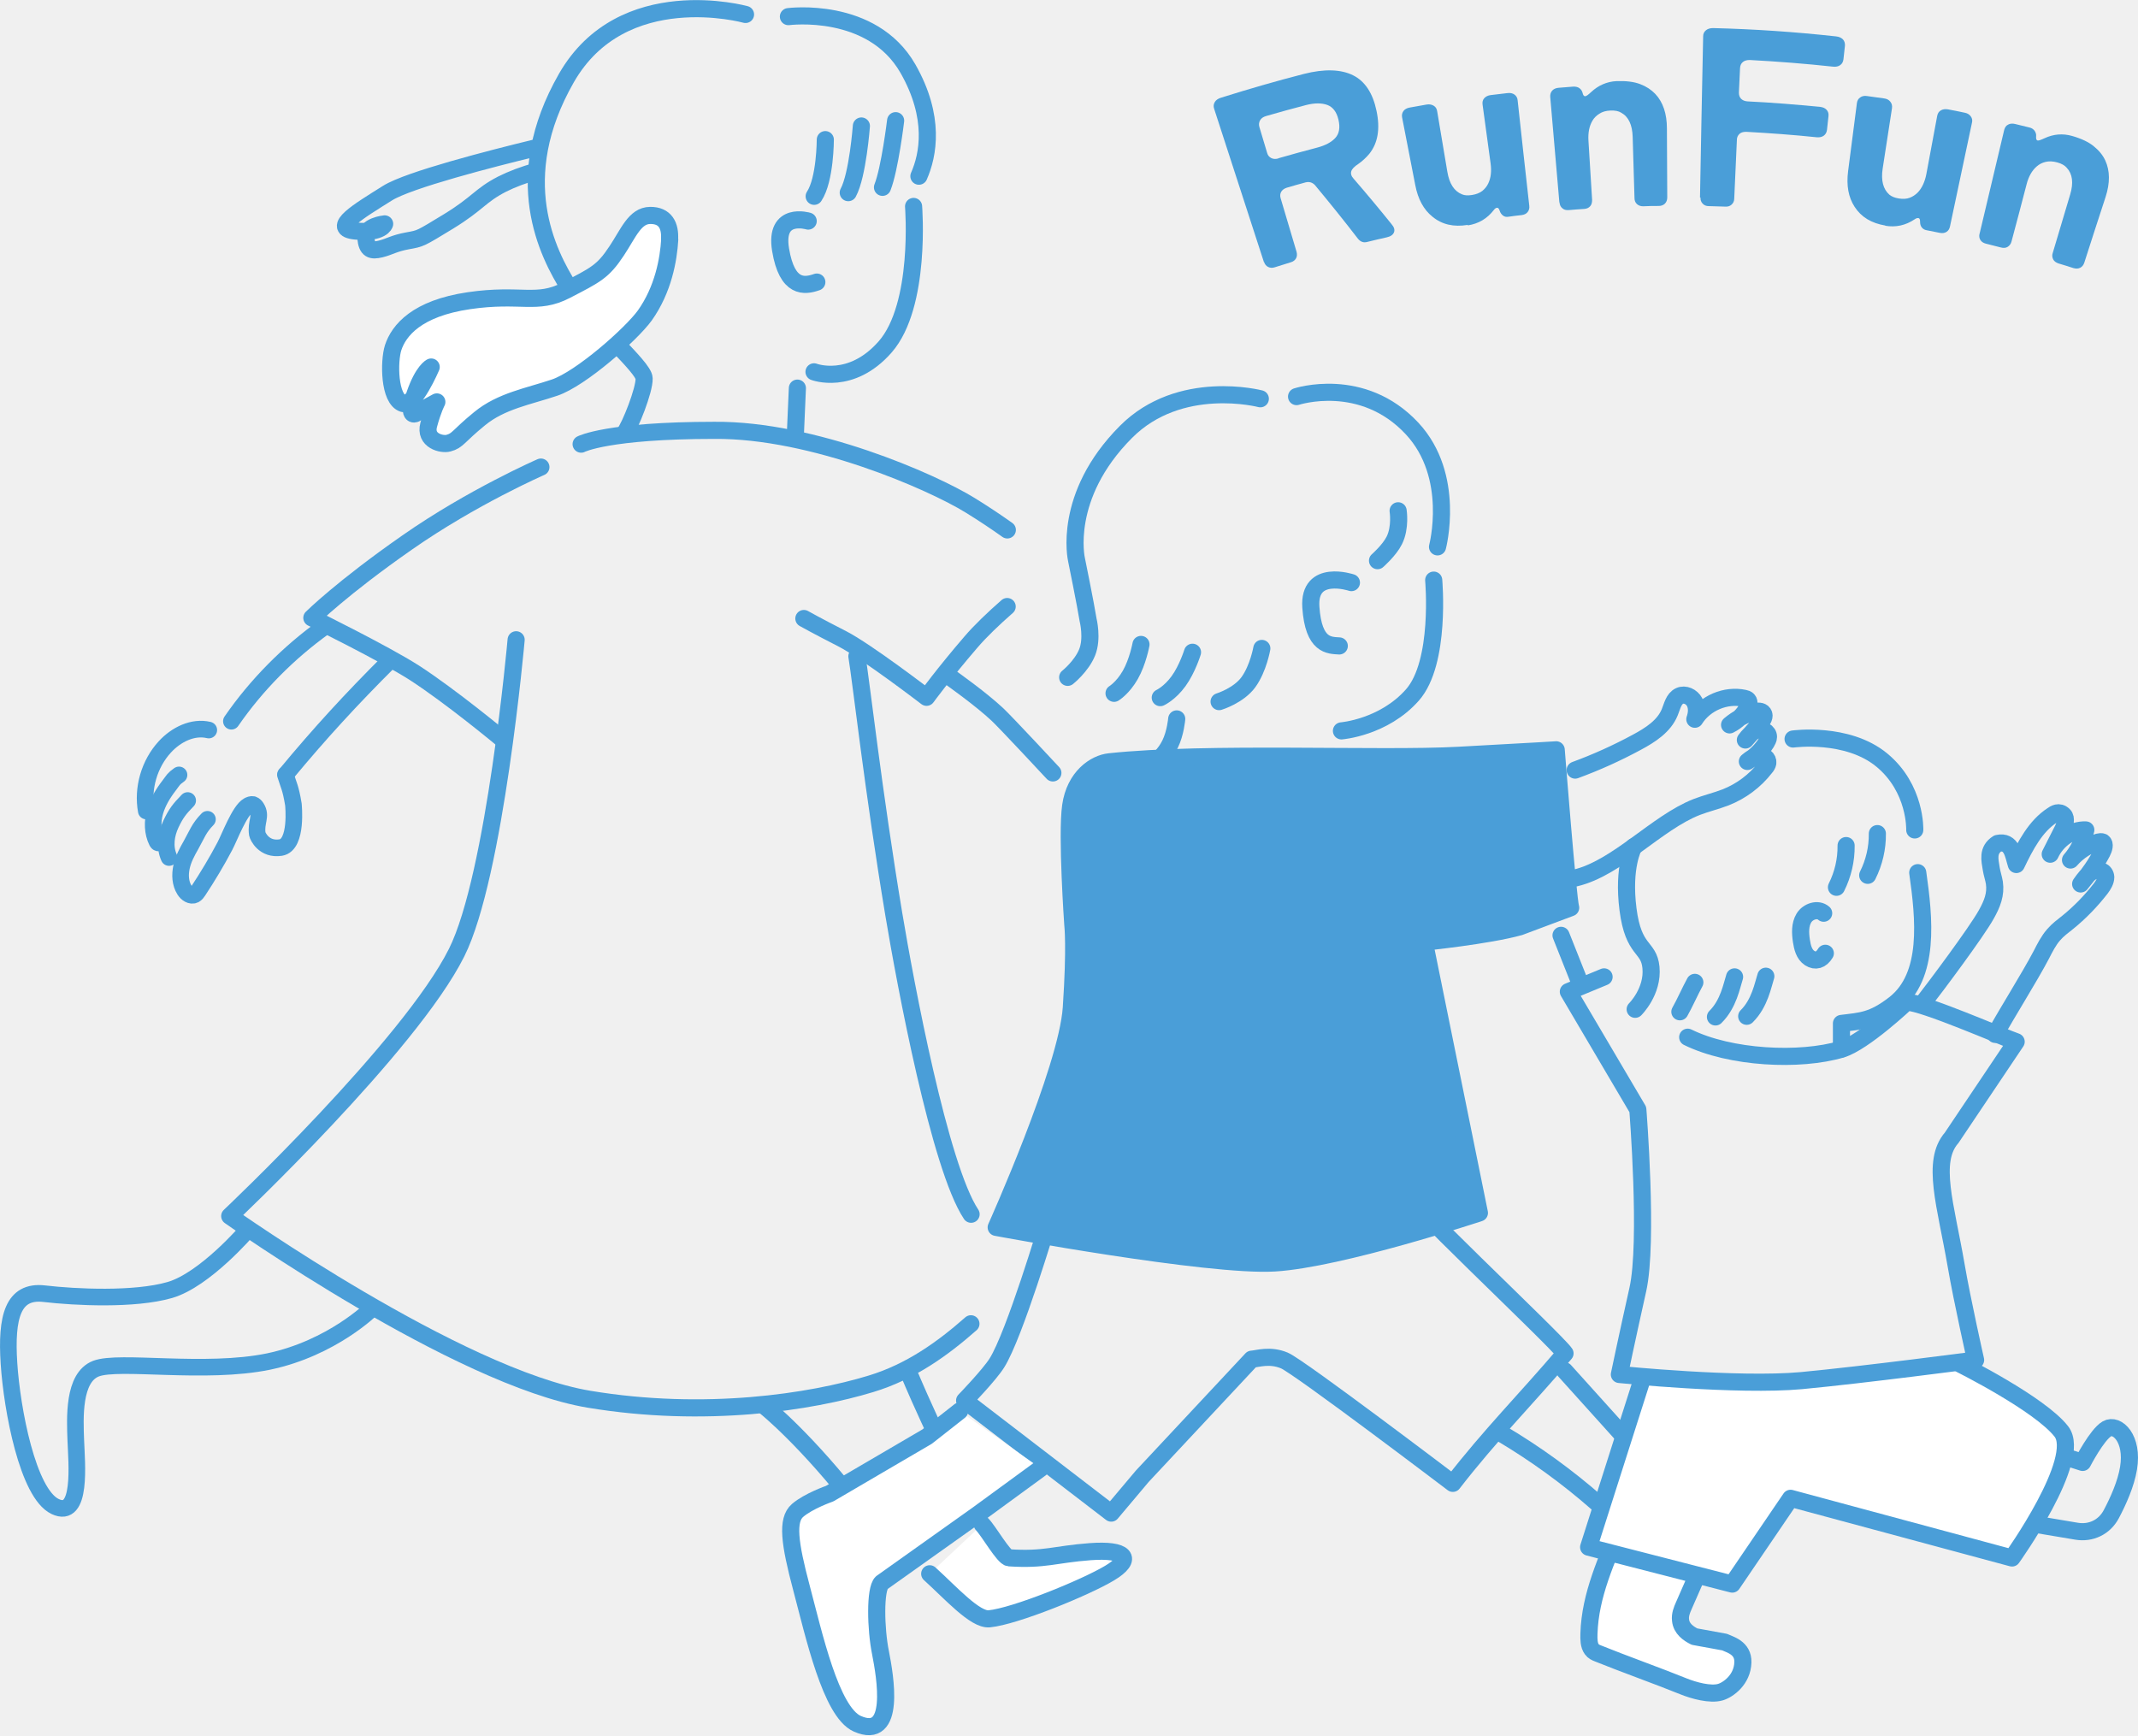
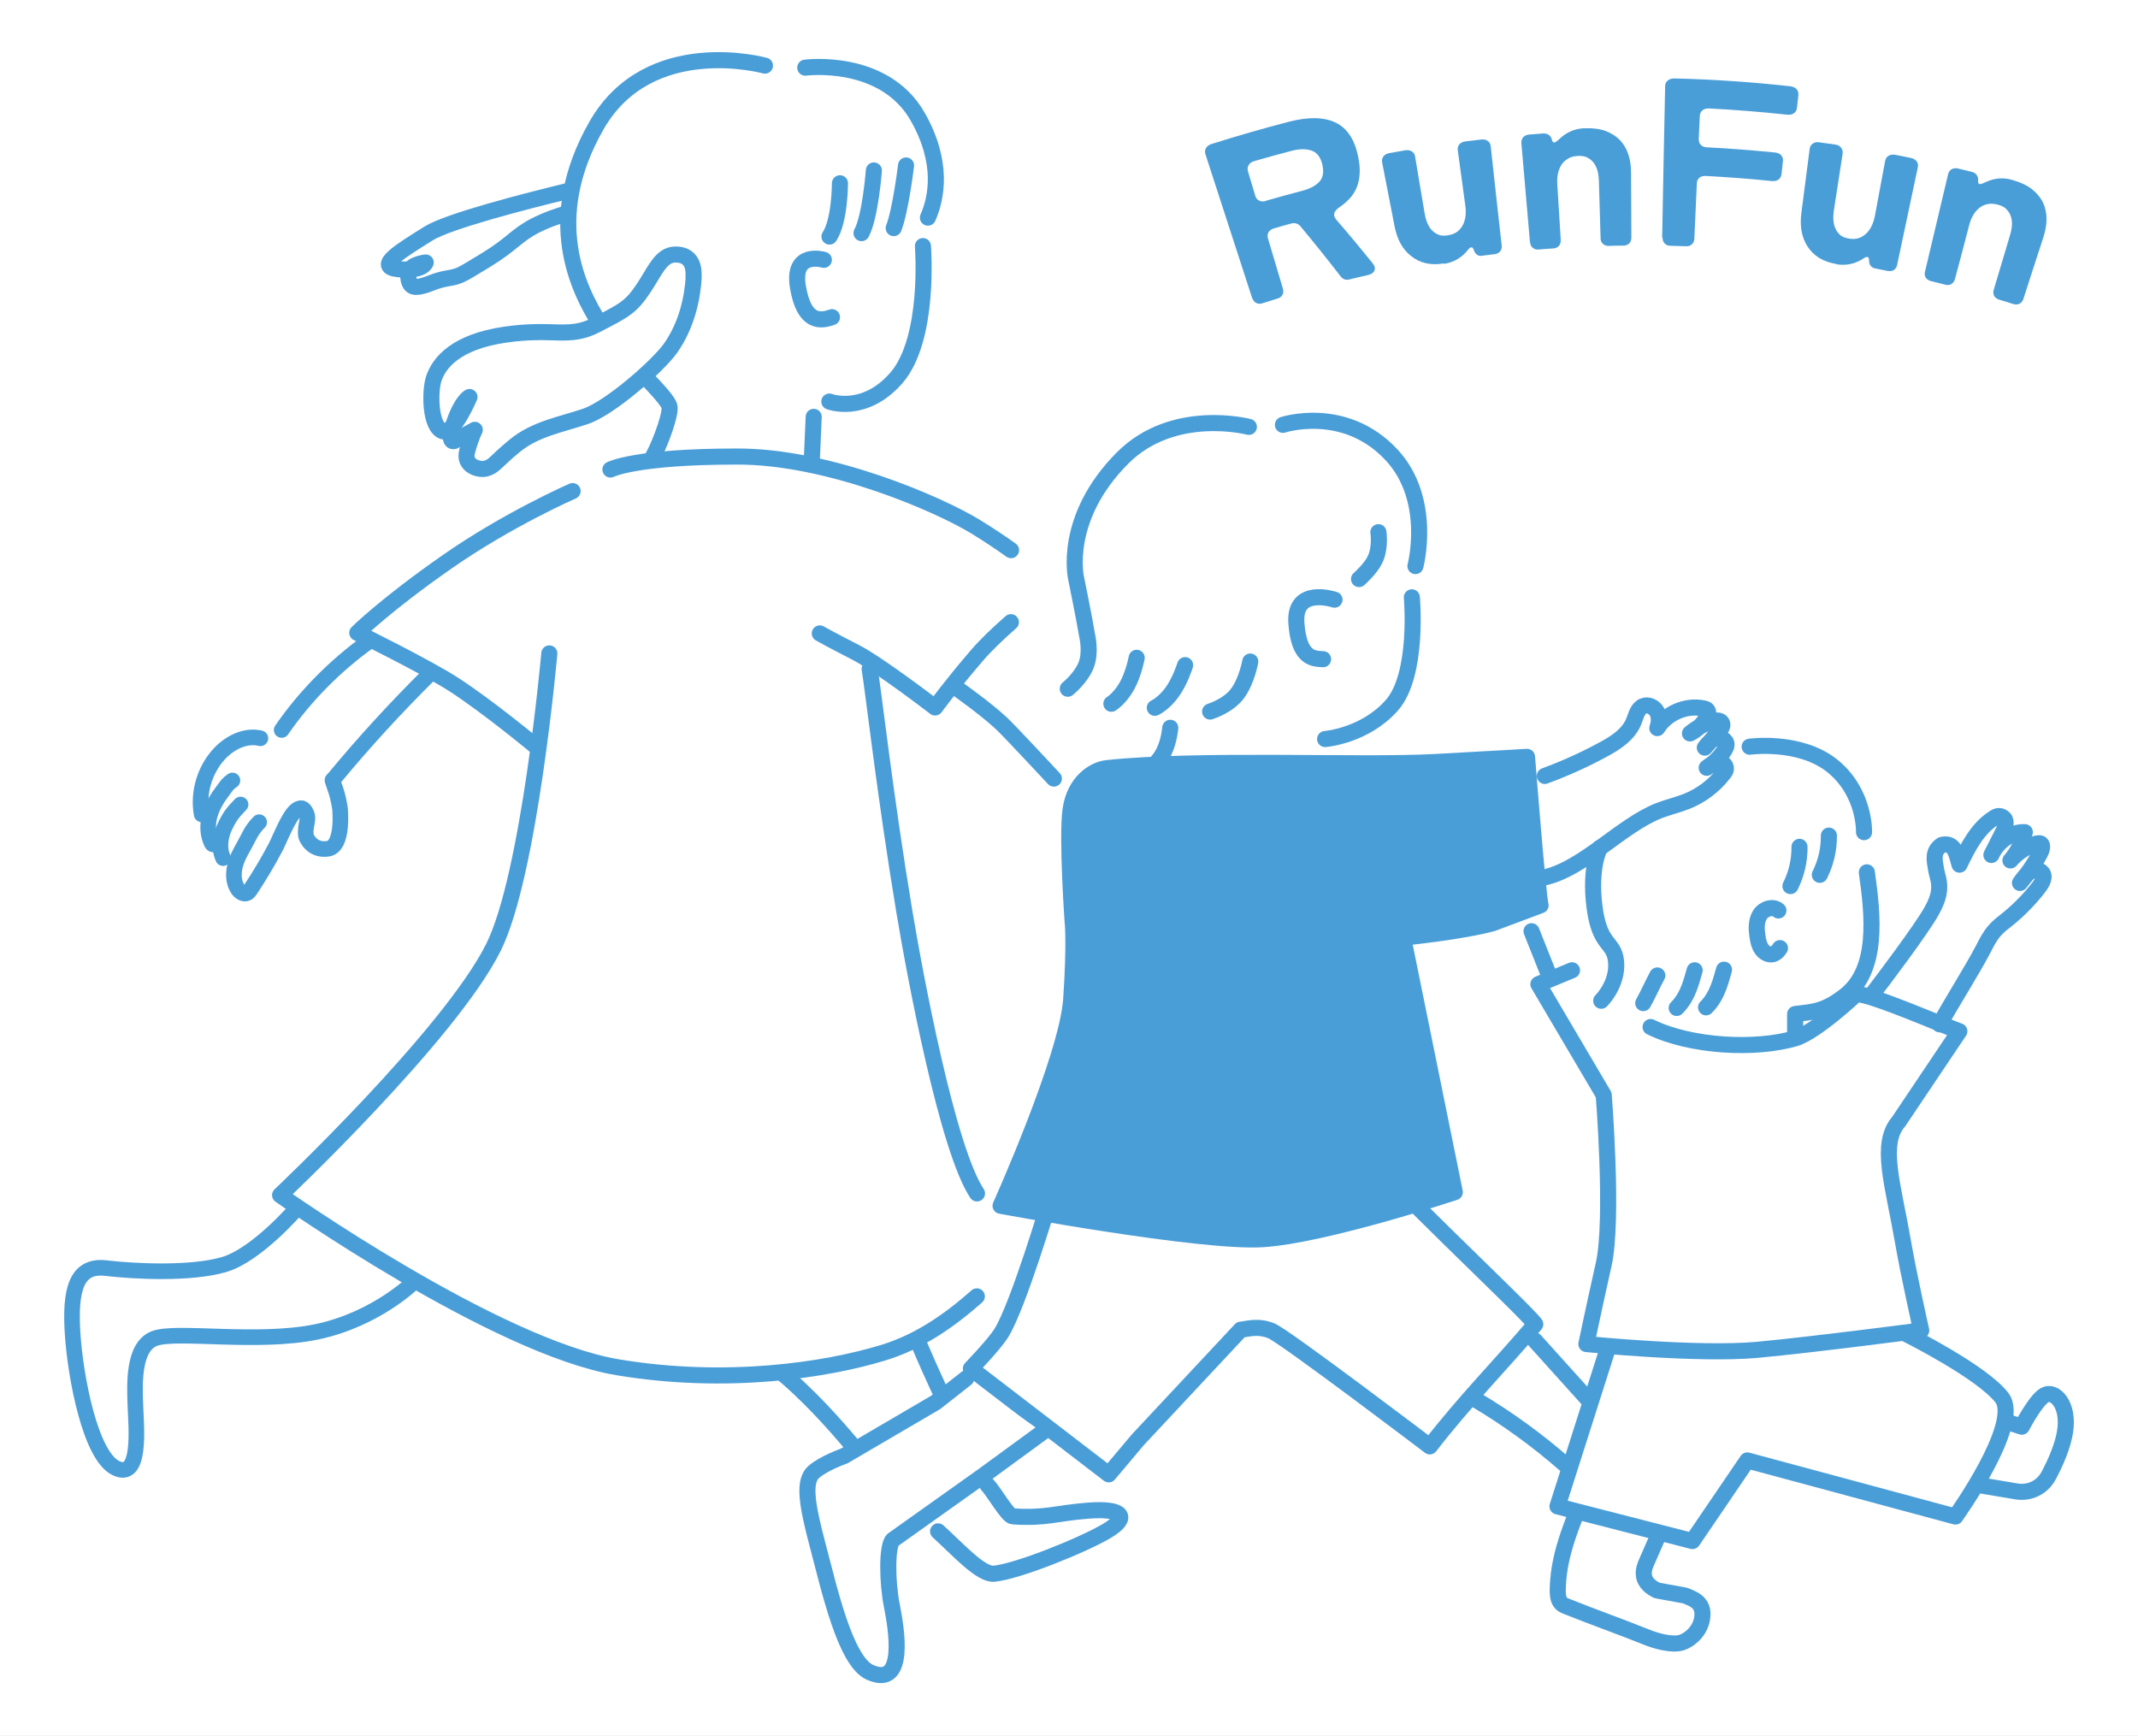
- <svg xmlns="http://www.w3.org/2000/svg" id="_イヤー_2" viewBox="0 0 128.62 104.4">
-   <defs>
-     <style>.cls-1,.cls-2,.cls-3,.cls-4{stroke:#4a9ed8;stroke-linecap:round;stroke-linejoin:round;}.cls-1,.cls-4{fill:none;}.cls-2,.cls-5{fill:#4a9ed8;}.cls-2,.cls-3,.cls-4{stroke-width:1.03px;}.cls-3{fill:#fff;}</style>
-   </defs>
-   <g id="_イヤー_2-2">
-     <g>
+ <svg xmlns="http://www.w3.org/2000/svg" viewBox="0 0 128.62 104.4">
+   <rect width="128.62" height="104.4" fill="#ffffff" />
+   <g transform="translate(3.86 3.13) scale(0.94)">
+     <defs>
+       <style>.cls-1,.cls-2,.cls-3,.cls-4{stroke:#4a9ed8;stroke-linecap:round;stroke-linejoin:round;}.cls-1,.cls-4{fill:none;}.cls-2,.cls-5{fill:#4a9ed8;}.cls-2,.cls-3,.cls-4{stroke-width:1.03px;}.cls-3{fill:#fff;}</style>
+     </defs>
+     <g id="_イヤー_2-2">
      <g>
-         <path class="cls-5" d="M76.04,15.78c-1-3.08-2-6.16-3-9.24-.05-.15-.03-.28,.04-.4,.07-.12,.2-.21,.37-.26,1.65-.52,3.31-1,4.98-1.43,1.25-.32,2.25-.28,2.97,.08,.72,.36,1.19,1.08,1.41,2.14,.23,1.08,.08,1.94-.43,2.58-.2,.24-.42,.44-.66,.61-.25,.16-.39,.31-.43,.45-.04,.14,0,.29,.15,.45,.78,.9,1.53,1.8,2.27,2.72,.16,.18,.21,.35,.15,.5-.06,.15-.21,.25-.44,.3-.4,.09-.79,.18-1.19,.28-.2,.05-.38-.01-.53-.19-.84-1.09-1.7-2.16-2.59-3.23-.16-.17-.35-.22-.56-.17-.38,.1-.75,.21-1.13,.32-.16,.05-.27,.13-.34,.24-.07,.12-.08,.25-.04,.39l.96,3.23c.04,.15,.03,.28-.03,.39-.06,.11-.17,.2-.32,.24-.32,.1-.64,.2-.96,.3-.15,.05-.28,.04-.4-.02-.12-.06-.2-.16-.25-.31Zm.87-6.26c.78-.22,1.55-.44,2.33-.64,.49-.13,.85-.32,1.09-.58,.24-.26,.3-.63,.19-1.1-.11-.47-.34-.77-.68-.89-.34-.12-.76-.12-1.27,.01-.8,.21-1.61,.43-2.4,.66-.17,.05-.29,.13-.36,.25-.07,.12-.09,.25-.05,.4l.47,1.57c.04,.15,.13,.25,.25,.31,.12,.06,.27,.07,.43,.02Z" />
-         <path class="cls-5" d="M88.3,13.53c-.85,.14-1.55-.02-2.12-.49-.53-.42-.88-1.06-1.04-1.91l-.79-4.06c-.03-.15,0-.28,.08-.39,.08-.11,.21-.18,.38-.21,.34-.06,.67-.12,1.01-.18,.17-.03,.31,0,.43,.07,.12,.07,.19,.19,.21,.34,.2,1.21,.41,2.42,.61,3.63,.12,.72,.41,1.17,.88,1.36,.16,.07,.36,.08,.61,.04,.25-.04,.45-.12,.61-.24,.16-.13,.28-.28,.36-.45,.16-.33,.21-.74,.14-1.23l-.48-3.52c-.02-.15,.01-.28,.1-.38,.09-.1,.22-.17,.39-.19,.34-.04,.68-.08,1.01-.12,.17-.02,.31,.01,.42,.09,.11,.08,.18,.2,.19,.35,.23,2.11,.46,4.22,.7,6.34,.02,.15-.02,.28-.1,.38-.08,.1-.2,.16-.36,.18-.27,.03-.54,.06-.8,.1-.12,.02-.23,0-.32-.07-.09-.07-.16-.16-.2-.29-.04-.13-.1-.19-.16-.18-.06,0-.13,.05-.19,.13-.4,.52-.92,.83-1.57,.93Z" />
-         <path class="cls-5" d="M93.81,12.18c-.18-2.12-.37-4.23-.55-6.35-.01-.15,.03-.28,.12-.38,.09-.1,.23-.16,.4-.17,.29-.02,.59-.05,.88-.07,.14,0,.25,.02,.35,.09,.1,.07,.17,.17,.2,.3,.03,.13,.08,.19,.15,.19,.07,0,.19-.09,.36-.25,.44-.41,.95-.63,1.53-.66,.58-.02,1.05,.04,1.42,.18,.37,.14,.67,.34,.91,.59,.47,.5,.7,1.2,.7,2.08l.02,4.15c0,.15-.05,.28-.14,.37-.09,.09-.22,.14-.37,.14-.31,0-.62,0-.93,.02-.16,0-.28-.04-.38-.13-.1-.09-.15-.21-.15-.36-.04-1.23-.07-2.45-.11-3.68-.02-.73-.25-1.22-.69-1.46-.16-.1-.37-.14-.64-.13-.27,.01-.49,.07-.67,.19-.18,.11-.32,.25-.42,.42-.19,.32-.27,.72-.24,1.21,.07,1.19,.15,2.38,.22,3.56,0,.15-.03,.28-.12,.38-.09,.1-.21,.15-.36,.16-.31,.02-.62,.04-.93,.07-.16,.01-.28-.02-.38-.11-.1-.08-.16-.2-.17-.35Z" />
-         <path class="cls-5" d="M102.27,11.89c.06-3.24,.12-6.47,.19-9.71,0-.15,.06-.27,.17-.36,.11-.09,.25-.13,.43-.13,2.47,.06,4.94,.23,7.4,.5,.18,.02,.31,.08,.41,.18,.09,.1,.13,.23,.12,.38l-.09,.82c-.02,.15-.08,.27-.2,.35-.11,.08-.26,.11-.43,.09-1.66-.18-3.33-.31-5-.4-.17,0-.31,.03-.42,.12-.11,.09-.16,.21-.17,.36l-.07,1.48c0,.15,.04,.28,.13,.37,.1,.1,.23,.15,.4,.16,1.45,.07,2.91,.19,4.36,.33,.17,.02,.3,.08,.39,.18,.09,.1,.13,.23,.11,.38l-.09,.82c-.02,.15-.08,.27-.19,.35-.11,.08-.24,.11-.41,.1-1.42-.15-2.84-.25-4.26-.33-.16,0-.3,.03-.4,.12-.1,.09-.16,.21-.16,.36-.05,1.18-.11,2.36-.16,3.54,0,.15-.06,.27-.16,.36-.1,.09-.22,.13-.38,.12-.33-.01-.66-.02-.99-.03-.16,0-.28-.05-.37-.15-.09-.09-.14-.22-.13-.37Z" />
-         <path class="cls-5" d="M113.43,13.57c-.85-.14-1.46-.51-1.86-1.13-.37-.57-.5-1.28-.39-2.14l.53-4.1c.02-.15,.09-.27,.2-.34,.11-.08,.25-.11,.42-.08,.34,.05,.68,.09,1.01,.14,.17,.02,.3,.09,.38,.2,.09,.11,.12,.23,.1,.39l-.56,3.63c-.11,.72,.03,1.24,.4,1.57,.13,.11,.32,.19,.57,.23,.25,.04,.46,.03,.65-.04,.19-.07,.35-.18,.49-.32,.25-.26,.43-.64,.52-1.12,.22-1.16,.43-2.33,.65-3.49,.03-.15,.1-.26,.22-.33,.12-.07,.26-.09,.43-.06,.34,.06,.67,.13,1,.2,.17,.03,.29,.11,.37,.22,.08,.11,.11,.24,.07,.39l-1.32,6.23c-.03,.15-.1,.26-.21,.33-.11,.07-.24,.09-.4,.06-.27-.05-.53-.11-.8-.16-.12-.02-.22-.08-.29-.17-.07-.09-.1-.2-.1-.34,0-.14-.03-.21-.1-.22-.06-.01-.14,.01-.22,.07-.55,.37-1.14,.5-1.78,.39Z" />
-         <path class="cls-5" d="M119.1,14.02c.49-2.07,.98-4.14,1.47-6.2,.04-.15,.11-.26,.23-.32,.12-.07,.27-.08,.43-.04,.29,.07,.58,.14,.86,.21,.13,.03,.24,.1,.31,.2,.07,.1,.11,.22,.09,.35-.01,.13,.02,.21,.08,.23,.07,.02,.2-.03,.42-.13,.55-.26,1.11-.3,1.67-.14,.56,.16,1,.37,1.3,.62,.31,.25,.54,.53,.69,.85,.29,.63,.29,1.36,.02,2.2-.43,1.32-.86,2.63-1.28,3.95-.05,.15-.13,.25-.25,.31-.12,.06-.25,.06-.4,.02-.3-.1-.6-.19-.9-.28-.15-.05-.26-.13-.32-.24-.06-.12-.08-.25-.03-.39,.35-1.17,.7-2.35,1.05-3.52,.21-.7,.14-1.24-.21-1.61-.12-.14-.31-.25-.57-.32-.26-.07-.49-.08-.7-.03-.21,.05-.38,.14-.53,.27-.28,.24-.49,.6-.61,1.07-.3,1.15-.6,2.3-.91,3.45-.04,.15-.12,.25-.23,.32-.11,.07-.25,.08-.4,.04-.3-.08-.61-.15-.91-.23-.15-.04-.26-.11-.33-.22-.07-.11-.09-.24-.05-.39Z" />
+         <g>
+           <path class="cls-5" d="M76.04,15.78c-1-3.08-2-6.16-3-9.24-.05-.15-.03-.28,.04-.4,.07-.12,.2-.21,.37-.26,1.65-.52,3.31-1,4.98-1.43,1.25-.32,2.25-.28,2.97,.08,.72,.36,1.19,1.08,1.41,2.14,.23,1.08,.08,1.94-.43,2.58-.2,.24-.42,.44-.66,.61-.25,.16-.39,.31-.43,.45-.04,.14,0,.29,.15,.45,.78,.9,1.53,1.8,2.27,2.72,.16,.18,.21,.35,.15,.5-.06,.15-.21,.25-.44,.3-.4,.09-.79,.18-1.19,.28-.2,.05-.38-.01-.53-.19-.84-1.09-1.7-2.16-2.59-3.23-.16-.17-.35-.22-.56-.17-.38,.1-.75,.21-1.13,.32-.16,.05-.27,.13-.34,.24-.07,.12-.08,.25-.04,.39l.96,3.23c.04,.15,.03,.28-.03,.39-.06,.11-.17,.2-.32,.24-.32,.1-.64,.2-.96,.3-.15,.05-.28,.04-.4-.02-.12-.06-.2-.16-.25-.31Zm.87-6.26c.78-.22,1.55-.44,2.33-.64,.49-.13,.85-.32,1.09-.58,.24-.26,.3-.63,.19-1.1-.11-.47-.34-.77-.68-.89-.34-.12-.76-.12-1.27,.01-.8,.21-1.61,.43-2.4,.66-.17,.05-.29,.13-.36,.25-.07,.12-.09,.25-.05,.4l.47,1.57c.04,.15,.13,.25,.25,.31,.12,.06,.27,.07,.43,.02Z" />
+           <path class="cls-5" d="M88.3,13.53c-.85,.14-1.55-.02-2.12-.49-.53-.42-.88-1.06-1.04-1.91l-.79-4.06c-.03-.15,0-.28,.08-.39,.08-.11,.21-.18,.38-.21,.34-.06,.67-.12,1.01-.18,.17-.03,.31,0,.43,.07,.12,.07,.19,.19,.21,.34,.2,1.21,.41,2.42,.61,3.63,.12,.72,.41,1.17,.88,1.36,.16,.07,.36,.08,.61,.04,.25-.04,.45-.12,.61-.24,.16-.13,.28-.28,.36-.45,.16-.33,.21-.74,.14-1.23l-.48-3.52c-.02-.15,.01-.28,.1-.38,.09-.1,.22-.17,.39-.19,.34-.04,.68-.08,1.01-.12,.17-.02,.31,.01,.42,.09,.11,.08,.18,.2,.19,.35,.23,2.11,.46,4.22,.7,6.34,.02,.15-.02,.28-.1,.38-.08,.1-.2,.16-.36,.18-.27,.03-.54,.06-.8,.1-.12,.02-.23,0-.32-.07-.09-.07-.16-.16-.2-.29-.04-.13-.1-.19-.16-.18-.06,0-.13,.05-.19,.13-.4,.52-.92,.83-1.57,.93Z" />
+           <path class="cls-5" d="M93.81,12.18c-.18-2.12-.37-4.23-.55-6.35-.01-.15,.03-.28,.12-.38,.09-.1,.23-.16,.4-.17,.29-.02,.59-.05,.88-.07,.14,0,.25,.02,.35,.09,.1,.07,.17,.17,.2,.3,.03,.13,.08,.19,.15,.19,.07,0,.19-.09,.36-.25,.44-.41,.95-.63,1.53-.66,.58-.02,1.05,.04,1.42,.18,.37,.14,.67,.34,.91,.59,.47,.5,.7,1.2,.7,2.08l.02,4.15c0,.15-.05,.28-.14,.37-.09,.09-.22,.14-.37,.14-.31,0-.62,0-.93,.02-.16,0-.28-.04-.38-.13-.1-.09-.15-.21-.15-.36-.04-1.23-.07-2.45-.11-3.68-.02-.73-.25-1.22-.69-1.46-.16-.1-.37-.14-.64-.13-.27,.01-.49,.07-.67,.19-.18,.11-.32,.25-.42,.42-.19,.32-.27,.72-.24,1.21,.07,1.19,.15,2.38,.22,3.56,0,.15-.03,.28-.12,.38-.09,.1-.21,.15-.36,.16-.31,.02-.62,.04-.93,.07-.16,.01-.28-.02-.38-.11-.1-.08-.16-.2-.17-.35Z" />
+           <path class="cls-5" d="M102.27,11.89c.06-3.24,.12-6.47,.19-9.71,0-.15,.06-.27,.17-.36,.11-.09,.25-.13,.43-.13,2.47,.06,4.94,.23,7.4,.5,.18,.02,.31,.08,.41,.18,.09,.1,.13,.23,.12,.38l-.09,.82c-.02,.15-.08,.27-.2,.35-.11,.08-.26,.11-.43,.09-1.66-.18-3.33-.31-5-.4-.17,0-.31,.03-.42,.12-.11,.09-.16,.21-.17,.36l-.07,1.48c0,.15,.04,.28,.13,.37,.1,.1,.23,.15,.4,.16,1.45,.07,2.91,.19,4.36,.33,.17,.02,.3,.08,.39,.18,.09,.1,.13,.23,.11,.38l-.09,.82c-.02,.15-.08,.27-.19,.35-.11,.08-.24,.11-.41,.1-1.42-.15-2.84-.25-4.26-.33-.16,0-.3,.03-.4,.12-.1,.09-.16,.21-.16,.36-.05,1.18-.11,2.36-.16,3.54,0,.15-.06,.27-.16,.36-.1,.09-.22,.13-.38,.12-.33-.01-.66-.02-.99-.03-.16,0-.28-.05-.37-.15-.09-.09-.14-.22-.13-.37Z" />
+           <path class="cls-5" d="M113.43,13.57c-.85-.14-1.46-.51-1.86-1.13-.37-.57-.5-1.28-.39-2.14l.53-4.1c.02-.15,.09-.27,.2-.34,.11-.08,.25-.11,.42-.08,.34,.05,.68,.09,1.01,.14,.17,.02,.3,.09,.38,.2,.09,.11,.12,.23,.1,.39l-.56,3.63c-.11,.72,.03,1.24,.4,1.57,.13,.11,.32,.19,.57,.23,.25,.04,.46,.03,.65-.04,.19-.07,.35-.18,.49-.32,.25-.26,.43-.64,.52-1.12,.22-1.16,.43-2.33,.65-3.49,.03-.15,.1-.26,.22-.33,.12-.07,.26-.09,.43-.06,.34,.06,.67,.13,1,.2,.17,.03,.29,.11,.37,.22,.08,.11,.11,.24,.07,.39l-1.32,6.23c-.03,.15-.1,.26-.21,.33-.11,.07-.24,.09-.4,.06-.27-.05-.53-.11-.8-.16-.12-.02-.22-.08-.29-.17-.07-.09-.1-.2-.1-.34,0-.14-.03-.21-.1-.22-.06-.01-.14,.01-.22,.07-.55,.37-1.14,.5-1.78,.39Z" />
+           <path class="cls-5" d="M119.1,14.02c.49-2.07,.98-4.14,1.47-6.2,.04-.15,.11-.26,.23-.32,.12-.07,.27-.08,.43-.04,.29,.07,.58,.14,.86,.21,.13,.03,.24,.1,.31,.2,.07,.1,.11,.22,.09,.35-.01,.13,.02,.21,.08,.23,.07,.02,.2-.03,.42-.13,.55-.26,1.11-.3,1.67-.14,.56,.16,1,.37,1.3,.62,.31,.25,.54,.53,.69,.85,.29,.63,.29,1.36,.02,2.2-.43,1.32-.86,2.63-1.28,3.95-.05,.15-.13,.25-.25,.31-.12,.06-.25,.06-.4,.02-.3-.1-.6-.19-.9-.28-.15-.05-.26-.13-.32-.24-.06-.12-.08-.25-.03-.39,.35-1.17,.7-2.35,1.05-3.52,.21-.7,.14-1.24-.21-1.61-.12-.14-.31-.25-.57-.32-.26-.07-.49-.08-.7-.03-.21,.05-.38,.14-.53,.27-.28,.24-.49,.6-.61,1.07-.3,1.15-.6,2.3-.91,3.45-.04,.15-.12,.25-.23,.32-.11,.07-.25,.08-.4,.04-.3-.08-.61-.15-.91-.23-.15-.04-.26-.11-.33-.22-.07-.11-.09-.24-.05-.39Z" />
+         </g>
+         <path class="cls-4" d="M48.62,13.3s-2.05-.62-1.66,1.73c.39,2.35,1.44,2.2,2.18,1.94" />
+         <path class="cls-4" d="M54.96,12.42s.48,5.95-1.71,8.45c-2.06,2.35-4.28,1.5-4.28,1.5" />
+         <path class="cls-4" d="M60.59,36.49c-.81,.71-1.62,1.48-2.19,2.15-1.61,1.87-2.66,3.31-2.66,3.31,0,0-3.62-2.78-5.09-3.53-1.51-.77-2.29-1.21-2.29-1.21" />
+         <path class="cls-4" d="M34.96,26.72s1.58-.83,8.02-.83c5.94-.05,13.1,3.1,15.37,4.5,.83,.51,1.59,1.02,2.25,1.49" />
+         <path class="cls-4" d="M32.54,28.1s-4.13,1.8-8.05,4.54c-3.93,2.74-5.73,4.53-5.73,4.53,0,0,4.4,2.17,6.16,3.3,2.21,1.43,5.22,3.93,5.22,3.93" />
+         <path class="cls-4" d="M51.55,39.48c.25,1.49,.99,8.14,2.22,15.52,.7,4.2,2.76,15.21,4.65,18.05" />
+         <path class="cls-4" d="M31.05,38.49s-1.26,14.18-3.58,18.82c-2.8,5.61-13.65,15.85-13.65,15.85,0,0,13.74,9.71,21.62,11.02,6.98,1.16,13.36,.17,16.96-.93,2.38-.72,4.32-2.12,6.01-3.61" />
+         <path class="cls-4" d="M51.75,90.81c-3.22-4.19-5.7-6.17-5.7-6.17" />
+         <path class="cls-3" d="M59.09,91.71c.4,.41,1.29,1.99,1.62,2.01,2.16,.14,2.73-.21,4.87-.37s2.64,.41,1.17,1.29-5.69,2.6-7.24,2.75c-.85,.08-2.31-1.56-3.58-2.71" />
+         <path class="cls-4" d="M54.79,82.87s.77,1.85,1.88,4.13" />
+         <path class="cls-4" d="M44.85,.87s-7.41-2.06-10.78,3.83c-3.45,6.04-1.14,10.53,.2,12.66,1.36,2.16,4.47,4.7,4.48,5.41,.02,.71-.85,2.88-1.17,3.28" />
+         <path class="cls-4" d="M49.65,8.4s0,2.4-.67,3.41" />
+         <path class="cls-4" d="M51.82,7.58s-.22,2.96-.79,4.01" />
+         <path class="cls-4" d="M53.88,7.26s-.35,2.9-.79,4.01" />
+         <path class="cls-4" d="M47.43,1s5.02-.66,7.19,3.13c1.67,2.93,1.22,5.2,.66,6.47" />
+         <path class="cls-3" d="M40.29,14.41c-.07,1.2-.39,3.01-1.5,4.57-.81,1.12-3.85,3.81-5.43,4.34-1.57,.53-3.21,.8-4.51,1.87-1.3,1.06-1.3,1.32-1.87,1.47-.39,.11-1.45-.14-1.19-1.1s.49-1.38,.49-1.38l-1.3,.71s-.51,.25-.02-1.17c.49-1.42,.98-1.64,.98-1.64,0,0-1.02,2.4-1.68,2.2-.86-.26-.87-2.54-.61-3.36,.34-1.04,1.42-2.37,4.56-2.83s4.08,.29,5.85-.63,2.21-1.11,3.04-2.37c.7-1.05,1.09-2.12,2.01-2.13s1.22,.62,1.17,1.44Z" />
+         <path class="cls-4" d="M32.17,8.91c-2.56,.62-7.59,1.91-8.86,2.71-1.7,1.07-3.51,2.13-1.91,2.28s1.74-.43,1.74-.43c0,0-1.19,.11-1.13,.84s.34,.8,.88,.67,.8-.34,1.62-.49,.73-.11,2.49-1.18c1.76-1.08,1.88-1.55,3.2-2.23,.55-.28,1.38-.6,2.06-.77" />
+         <path class="cls-4" d="M57.2,40.77s1.8,1.27,2.81,2.22c.55,.52,3.33,3.51,3.33,3.51" />
+         <line class="cls-4" x1="47.97" y1="23.35" x2="47.85" y2="26.1" />
+         <path class="cls-1" d="M19.52,37.71c-2.16,1.55-4.09,3.49-5.6,5.68" />
+         <path class="cls-1" d="M23.4,39.8c-2.24,2.23-4.18,4.34-6.2,6.78" />
+         <path class="cls-4" d="M120.9,86.58l4.39,1.4s.86-1.67,1.46-2.02,1.6,.57,1.3,2.37c-.15,.93-.62,1.98-1.04,2.77s-1.24,1.16-2.08,1.02l-6.43-1.08" />
+         <path class="cls-3" d="M102.79,93.19l-1.49,3.4c-.12,.27-.24,.56-.2,.88,.05,.52,.48,.81,.84,.99l1.81,.33c.3,.15,1.13,.33,1.1,1.22-.03,1.04-.88,1.65-1.35,1.79-.61,.18-1.61-.1-2.23-.35-1.48-.6-3.66-1.38-5.14-1.98-.13-.05-.27-.11-.37-.25-.18-.24-.18-.61-.17-.94,.07-2.33,1.05-4.39,2.04-6.84" />
+         <path class="cls-3" d="M117.95,82.08s4.77,2.38,6.06,4.04-2.97,7.61-2.97,7.61l-13.32-3.59-3.51,5.16-8.64-2.22,3.18-9.98" />
+         <path class="cls-4" d="M115.37,52.5c.39,2.75,.76,6.22-1.4,7.9-1.32,1.02-1.99,1.02-3.19,1.17v1.54" />
+         <path class="cls-4" d="M109.71,54.94c-.35-.31-.95-.11-1.19,.29s-.22,.9-.15,1.37c.06,.39,.16,.82,.5,1.04s.69,.13,.94-.29" />
+         <path class="cls-4" d="M111.06,50.87c.01,.87-.19,1.73-.58,2.51" />
+         <path class="cls-4" d="M112.94,50.15c.01,.87-.19,1.73-.58,2.51" />
+         <path class="cls-4" d="M101.96,59.1c-.26,.47-.63,1.3-.9,1.77" />
+         <path class="cls-4" d="M104.35,58.77c-.17,.52-.36,1.63-1.15,2.41" />
+         <path class="cls-4" d="M106.23,58.73c-.17,.52-.36,1.63-1.15,2.41" />
+         <path class="cls-4" d="M86.25,34.9s.45,4.95-1.28,6.91-4.27,2.16-4.27,2.16" />
+         <path class="cls-4" d="M78,23.86s3.95-1.3,6.95,1.92c2.66,2.86,1.53,7.12,1.53,7.12" />
+         <path class="cls-4" d="M84.11,30.73s.16,1-.23,1.78c-.29,.59-1.01,1.22-1.01,1.22" />
+         <path class="cls-4" d="M81.3,35.05s-2.6-.87-2.44,1.48,1.12,2.29,1.71,2.33" />
+         <path class="cls-4" d="M75.82,23.99s-4.84-1.27-8.09,2c-3.85,3.87-2.97,7.67-2.97,7.67,0,0,.55,2.7,.7,3.64,0,0,.28,1.11-.06,1.95-.34,.84-1.17,1.5-1.17,1.5" />
+         <path class="cls-4" d="M68.64,38.77s-.19,1.04-.64,1.83c-.45,.79-.98,1.11-.98,1.11" />
+         <path class="cls-4" d="M71.74,39.24s-.31,1.01-.84,1.74c-.53,.73-1.1,.99-1.1,.99" />
+         <path class="cls-4" d="M70.79,43.25s-.07,.85-.4,1.52-.78,.98-.78,.98" />
+         <path class="cls-4" d="M75.91,39.01s-.21,1.2-.8,2.02-1.77,1.18-1.77,1.18" />
+         <path class="cls-4" d="M94.76,46.33c1.28-.47,2.52-1.03,3.72-1.68,.8-.43,1.63-.96,1.97-1.8,.15-.36,.23-.81,.59-.98,.32-.15,.73,.04,.9,.36s.14,.7,.02,1.04c.61-.97,1.85-1.5,2.97-1.26,.09,.02,.18,.04,.23,.11,.1,.12,.05,.3-.03,.44-.24,.45-.62,.82-1.08,1.05,.44-.37,.95-.64,1.5-.79,.18-.05,.42-.07,.53,.09,.12,.18-.03,.41-.17,.57l-.91,1.04c.19-.25,.4-.51,.7-.6s.7,.1,.69,.42c0,.12-.07,.23-.13,.34-.29,.46-.68,.84-1.14,1.13,.21-.17,.43-.34,.7-.37s.57,.19,.53,.46c-.02,.11-.08,.2-.15,.28-.62,.8-1.45,1.42-2.39,1.79-.57,.22-1.17,.36-1.74,.58-2.42,.95-4.77,3.67-7.3,4.27" />
+         <path class="cls-4" d="M107.87,44.46s3.25-.45,5.33,1.26,1.99,4.21,1.99,4.21" />
+         <path class="cls-4" d="M98.29,50.93s-.68,1.2-.35,3.78,1.25,2.18,1.38,3.49c.14,1.45-.95,2.52-.95,2.52" />
+         <line class="cls-4" x1="95.03" y1="59.09" x2="93.91" y2="56.27" />
+         <path class="cls-2" d="M64.54,55.63s.16,1.29-.09,5c-.25,3.72-4.52,13.21-4.52,13.21,0,0,12.79,2.38,16.75,2.14,3.96-.24,12.32-3.01,12.32-3.01l-3.31-16.29s3.83-.39,5.73-.92l3.07-1.15c-.17-.59-.87-9.5-.87-9.5,0,0-1.08,.07-5.87,.33-4.79,.26-15.11-.24-21,.39-.88,.09-2.09,.9-2.34,2.66-.25,1.76,.13,7.14,.13,7.14Z" />
+         <path class="cls-4" d="M85.35,72.35c-2.24-1.57,8.32,8.32,8.8,9.07-2.39,2.81-4.49,4.9-6.75,7.82,0,0-9.25-7.02-10.13-7.39s-1.62-.1-1.97-.08l-6.58,7.04-1.87,2.22-8.82-6.77s1.48-1.53,1.94-2.26c1.07-1.7,3.08-8.45,3.08-8.45" />
+         <path class="cls-4" d="M94.13,82.47c.79,.89,2.67,2.95,3.46,3.84" />
+         <path class="cls-4" d="M90.32,86.24c2.04,1.21,3.97,2.61,5.75,4.17" />
+         <path class="cls-3" d="M57.73,84.89l-1.96,1.54-5.86,3.43s-1.27,.44-1.93,1.01-.49,1.94,.24,4.68c.74,2.78,1.76,7.44,3.35,8.15,2.36,1.05,1.68-2.84,1.4-4.27-.29-1.43-.34-3.82,.07-4.21l5.78-4.11,3.79-2.77" />
+         <path class="cls-4" d="M96.5,58.77l-2.15,.89,4.18,7.09s.64,7.97,0,10.83c-.64,2.86-1.11,5.11-1.11,5.11,0,0,7.14,.72,10.95,.37,3.81-.36,10.48-1.24,10.48-1.24,0,0-.8-3.54-1.17-5.69-.63-3.65-1.52-6.25-.27-7.68l3.88-5.78c-.75-.25-5.61-2.38-6.59-2.38,0,0-2.57,2.43-3.91,2.83-2.52,.75-6.7,.54-9.26-.72" />
+         <path class="cls-4" d="M115.67,60.36c.75-.96,3.22-4.26,3.82-5.34,.36-.64,.59-1.22,.49-1.91-.04-.26-.15-.58-.19-.85-.08-.51-.25-1.12,.39-1.52,.86-.19,.94,.71,1.12,1.27,.55-1.15,1.16-2.31,2.16-2.96,.13-.09,.4-.29,.69-.01,.19,.18,.08,.6-.06,.87l-.75,1.48c.41-.89,1.31-1.5,2.14-1.46-.15,.66-.48,1.3-.92,1.81,.46-.53,1.06-.91,1.67-1.08,.09-.02,.19-.04,.27,0,.16,.11,.07,.41-.04,.62-.36,.68-.8,1.32-1.29,1.9,.22-.31,.45-.64,.77-.78s.72,0,.74,.37c0,.24-.15,.48-.3,.68-.59,.76-1.26,1.45-1.99,2.04-.29,.23-.59,.45-.84,.74-.31,.35-.53,.79-.75,1.22-.71,1.35-2.04,3.45-2.77,4.78" />
+         <path class="cls-1" d="M12.56,43.92c-.96-.23-1.97,.28-2.64,1.01-.94,1.02-1.37,2.5-1.12,3.86" />
+         <path class="cls-1" d="M10.77,46.62c-.34,.24-.34,.3-.59,.63-.37,.48-.7,1.02-.86,1.6s-.15,1.24,.12,1.78c.02,.03,.04,.07,.07,.08s.08-.03,.06-.06" />
+         <path class="cls-1" d="M11.29,48.16c-.49,.5-.7,.77-1,1.4s-.41,1.39-.12,2.03" />
+         <path class="cls-1" d="M12.48,49.29c-.52,.53-.63,.91-.99,1.55-.24,.42-.47,.85-.57,1.32s-.08,.98,.18,1.39c.13,.21,.39,.39,.61,.28,.09-.05,.16-.14,.21-.22,.58-.88,1.12-1.78,1.61-2.71,.28-.53,.88-2.14,1.4-2.43,.09-.05,.19-.09,.29-.07,.09,.03,.16,.11,.21,.19,.33,.52-.06,.86,.05,1.59,.02,.11,.39,.97,1.41,.81s.76-2.6,.76-2.6c-.17-1.02-.28-1.13-.48-1.78" />
+         <path class="cls-1" d="M22.39,78.71s-2.41,2.4-6.23,3.2c-3.82,.79-9.01-.11-10.39,.43s-1.26,2.97-1.21,4.32,.39,4.76-1.25,3.97-2.59-5.83-2.77-8.61c-.18-2.78,.23-4.41,2.12-4.19s5.43,.39,7.55-.22,4.69-3.62,4.69-3.62" />
      </g>
-       <path class="cls-4" d="M48.62,13.3s-2.05-.62-1.66,1.73c.39,2.35,1.44,2.2,2.18,1.94" />
-       <path class="cls-4" d="M54.96,12.42s.48,5.95-1.71,8.45c-2.06,2.35-4.28,1.5-4.28,1.5" />
-       <path class="cls-4" d="M60.59,36.49c-.81,.71-1.62,1.48-2.19,2.15-1.61,1.87-2.66,3.31-2.66,3.31,0,0-3.62-2.78-5.09-3.53-1.51-.77-2.29-1.21-2.29-1.21" />
-       <path class="cls-4" d="M34.96,26.72s1.58-.83,8.02-.83c5.94-.05,13.1,3.1,15.37,4.5,.83,.51,1.59,1.02,2.25,1.49" />
-       <path class="cls-4" d="M32.54,28.1s-4.13,1.8-8.05,4.54c-3.93,2.74-5.73,4.53-5.73,4.53,0,0,4.4,2.17,6.16,3.3,2.21,1.43,5.22,3.93,5.22,3.93" />
-       <path class="cls-4" d="M51.55,39.48c.25,1.49,.99,8.14,2.22,15.52,.7,4.2,2.76,15.21,4.65,18.05" />
-       <path class="cls-4" d="M31.05,38.49s-1.26,14.18-3.58,18.82c-2.8,5.61-13.65,15.85-13.65,15.85,0,0,13.74,9.71,21.62,11.02,6.98,1.16,13.36,.17,16.96-.93,2.38-.72,4.32-2.12,6.01-3.61" />
-       <path class="cls-4" d="M51.75,90.81c-3.22-4.19-5.7-6.17-5.7-6.17" />
-       <path class="cls-3" d="M59.09,91.71c.4,.41,1.29,1.99,1.62,2.01,2.16,.14,2.73-.21,4.87-.37s2.64,.41,1.17,1.29-5.69,2.6-7.24,2.75c-.85,.08-2.31-1.56-3.58-2.71" />
-       <path class="cls-4" d="M54.79,82.87s.77,1.85,1.88,4.13" />
-       <path class="cls-4" d="M44.85,.87s-7.41-2.06-10.78,3.83c-3.45,6.04-1.14,10.53,.2,12.66,1.36,2.16,4.47,4.7,4.48,5.41,.02,.71-.85,2.88-1.17,3.28" />
-       <path class="cls-4" d="M49.65,8.4s0,2.4-.67,3.41" />
-       <path class="cls-4" d="M51.82,7.58s-.22,2.96-.79,4.01" />
-       <path class="cls-4" d="M53.88,7.26s-.35,2.9-.79,4.01" />
-       <path class="cls-4" d="M47.43,1s5.02-.66,7.19,3.13c1.67,2.93,1.22,5.2,.66,6.47" />
-       <path class="cls-3" d="M40.29,14.41c-.07,1.2-.39,3.01-1.5,4.57-.81,1.12-3.85,3.81-5.43,4.34-1.57,.53-3.21,.8-4.51,1.87-1.3,1.06-1.3,1.32-1.87,1.47-.39,.11-1.45-.14-1.19-1.1s.49-1.38,.49-1.38l-1.3,.71s-.51,.25-.02-1.17c.49-1.42,.98-1.64,.98-1.64,0,0-1.02,2.4-1.68,2.2-.86-.26-.87-2.54-.61-3.36,.34-1.04,1.42-2.37,4.56-2.83s4.08,.29,5.85-.63,2.21-1.11,3.04-2.37c.7-1.05,1.09-2.12,2.01-2.13s1.22,.62,1.17,1.44Z" />
-       <path class="cls-4" d="M32.17,8.91c-2.56,.62-7.59,1.91-8.86,2.71-1.7,1.07-3.51,2.13-1.91,2.28s1.74-.43,1.74-.43c0,0-1.19,.11-1.13,.84s.34,.8,.88,.67,.8-.34,1.62-.49,.73-.11,2.49-1.18c1.76-1.08,1.88-1.55,3.2-2.23,.55-.28,1.38-.6,2.06-.77" />
-       <path class="cls-4" d="M57.2,40.77s1.8,1.27,2.81,2.22c.55,.52,3.33,3.51,3.33,3.51" />
-       <line class="cls-4" x1="47.97" y1="23.35" x2="47.85" y2="26.1" />
-       <path class="cls-1" d="M19.52,37.71c-2.16,1.55-4.09,3.49-5.6,5.68" />
-       <path class="cls-1" d="M23.4,39.8c-2.24,2.23-4.18,4.34-6.2,6.78" />
-       <path class="cls-4" d="M120.9,86.58l4.39,1.4s.86-1.67,1.46-2.02,1.6,.57,1.3,2.37c-.15,.93-.62,1.98-1.04,2.77s-1.24,1.16-2.08,1.02l-6.43-1.08" />
-       <path class="cls-3" d="M102.79,93.19l-1.49,3.4c-.12,.27-.24,.56-.2,.88,.05,.52,.48,.81,.84,.99l1.81,.33c.3,.15,1.13,.33,1.1,1.22-.03,1.04-.88,1.65-1.35,1.79-.61,.18-1.61-.1-2.23-.35-1.48-.6-3.66-1.38-5.14-1.98-.13-.05-.27-.11-.37-.25-.18-.24-.18-.61-.17-.94,.07-2.33,1.05-4.39,2.04-6.84" />
-       <path class="cls-3" d="M117.95,82.08s4.77,2.38,6.06,4.04-2.97,7.61-2.97,7.61l-13.32-3.59-3.51,5.16-8.64-2.22,3.18-9.98" />
-       <path class="cls-4" d="M115.37,52.5c.39,2.75,.76,6.22-1.4,7.9-1.32,1.02-1.99,1.02-3.19,1.17v1.54" />
-       <path class="cls-4" d="M109.71,54.94c-.35-.31-.95-.11-1.19,.29s-.22,.9-.15,1.37c.06,.39,.16,.82,.5,1.04s.69,.13,.94-.29" />
-       <path class="cls-4" d="M111.06,50.87c.01,.87-.19,1.73-.58,2.51" />
-       <path class="cls-4" d="M112.94,50.15c.01,.87-.19,1.73-.58,2.51" />
-       <path class="cls-4" d="M101.96,59.1c-.26,.47-.63,1.3-.9,1.77" />
-       <path class="cls-4" d="M104.35,58.77c-.17,.52-.36,1.63-1.15,2.41" />
-       <path class="cls-4" d="M106.23,58.73c-.17,.52-.36,1.63-1.15,2.41" />
-       <path class="cls-4" d="M86.25,34.9s.45,4.95-1.28,6.91-4.27,2.16-4.27,2.16" />
-       <path class="cls-4" d="M78,23.86s3.95-1.3,6.95,1.92c2.66,2.86,1.53,7.12,1.53,7.12" />
-       <path class="cls-4" d="M84.11,30.73s.16,1-.23,1.78c-.29,.59-1.01,1.22-1.01,1.22" />
-       <path class="cls-4" d="M81.3,35.05s-2.6-.87-2.44,1.48,1.12,2.29,1.71,2.33" />
-       <path class="cls-4" d="M75.82,23.99s-4.84-1.27-8.09,2c-3.85,3.87-2.97,7.67-2.97,7.67,0,0,.55,2.7,.7,3.64,0,0,.28,1.11-.06,1.95-.34,.84-1.17,1.5-1.17,1.5" />
-       <path class="cls-4" d="M68.64,38.77s-.19,1.04-.64,1.83c-.45,.79-.98,1.11-.98,1.11" />
-       <path class="cls-4" d="M71.74,39.24s-.31,1.01-.84,1.74c-.53,.73-1.1,.99-1.1,.99" />
-       <path class="cls-4" d="M70.79,43.25s-.07,.85-.4,1.52-.78,.98-.78,.98" />
-       <path class="cls-4" d="M75.91,39.01s-.21,1.2-.8,2.02-1.77,1.18-1.77,1.18" />
-       <path class="cls-4" d="M94.76,46.33c1.28-.47,2.52-1.03,3.72-1.68,.8-.43,1.63-.96,1.97-1.8,.15-.36,.23-.81,.59-.98,.32-.15,.73,.04,.9,.36s.14,.7,.02,1.04c.61-.97,1.85-1.5,2.97-1.26,.09,.02,.18,.04,.23,.11,.1,.12,.05,.3-.03,.44-.24,.45-.62,.82-1.08,1.05,.44-.37,.95-.64,1.5-.79,.18-.05,.42-.07,.53,.09,.12,.18-.03,.41-.17,.57l-.91,1.04c.19-.25,.4-.51,.7-.6s.7,.1,.69,.42c0,.12-.07,.23-.13,.34-.29,.46-.68,.84-1.14,1.13,.21-.17,.43-.34,.7-.37s.57,.19,.53,.46c-.02,.11-.08,.2-.15,.28-.62,.8-1.45,1.42-2.39,1.79-.57,.22-1.17,.36-1.74,.58-2.42,.95-4.77,3.67-7.3,4.27" />
-       <path class="cls-4" d="M107.87,44.46s3.25-.45,5.33,1.26,1.99,4.21,1.99,4.21" />
-       <path class="cls-4" d="M98.29,50.93s-.68,1.2-.35,3.78,1.25,2.18,1.38,3.49c.14,1.45-.95,2.52-.95,2.52" />
-       <line class="cls-4" x1="95.03" y1="59.09" x2="93.91" y2="56.27" />
-       <path class="cls-2" d="M64.54,55.63s.16,1.29-.09,5c-.25,3.72-4.52,13.21-4.52,13.21,0,0,12.79,2.38,16.75,2.14,3.96-.24,12.32-3.01,12.32-3.01l-3.31-16.29s3.83-.39,5.73-.92l3.07-1.15c-.17-.59-.87-9.5-.87-9.5,0,0-1.08,.07-5.87,.33-4.79,.26-15.11-.24-21,.39-.88,.09-2.09,.9-2.34,2.66-.25,1.76,.13,7.14,.13,7.14Z" />
-       <path class="cls-4" d="M85.35,72.35c-2.24-1.57,8.32,8.32,8.8,9.07-2.39,2.81-4.49,4.9-6.75,7.82,0,0-9.25-7.02-10.13-7.39s-1.62-.1-1.97-.08l-6.58,7.04-1.87,2.22-8.82-6.77s1.48-1.53,1.94-2.26c1.07-1.7,3.08-8.45,3.08-8.45" />
-       <path class="cls-4" d="M94.13,82.47c.79,.89,2.67,2.95,3.46,3.84" />
-       <path class="cls-4" d="M90.32,86.24c2.04,1.21,3.97,2.61,5.75,4.17" />
-       <path class="cls-3" d="M57.73,84.89l-1.96,1.54-5.86,3.43s-1.27,.44-1.93,1.01-.49,1.94,.24,4.68c.74,2.78,1.76,7.44,3.35,8.15,2.36,1.05,1.68-2.84,1.4-4.27-.29-1.43-.34-3.82,.07-4.21l5.78-4.11,3.79-2.77" />
-       <path class="cls-4" d="M96.5,58.77l-2.15,.89,4.18,7.09s.64,7.97,0,10.83c-.64,2.86-1.11,5.11-1.11,5.11,0,0,7.14,.72,10.95,.37,3.81-.36,10.48-1.24,10.48-1.24,0,0-.8-3.54-1.17-5.69-.63-3.65-1.52-6.25-.27-7.68l3.88-5.78c-.75-.25-5.61-2.38-6.59-2.38,0,0-2.57,2.43-3.91,2.83-2.52,.75-6.7,.54-9.26-.72" />
-       <path class="cls-4" d="M115.67,60.36c.75-.96,3.22-4.26,3.82-5.34,.36-.64,.59-1.22,.49-1.91-.04-.26-.15-.58-.19-.85-.08-.51-.25-1.12,.39-1.52,.86-.19,.94,.71,1.12,1.27,.55-1.15,1.16-2.31,2.16-2.96,.13-.09,.4-.29,.69-.01,.19,.18,.08,.6-.06,.87l-.75,1.48c.41-.89,1.31-1.5,2.14-1.46-.15,.66-.48,1.3-.92,1.81,.46-.53,1.06-.91,1.67-1.08,.09-.02,.19-.04,.27,0,.16,.11,.07,.41-.04,.62-.36,.68-.8,1.32-1.29,1.9,.22-.31,.45-.64,.77-.78s.72,0,.74,.37c0,.24-.15,.48-.3,.68-.59,.76-1.26,1.45-1.99,2.04-.29,.23-.59,.45-.84,.74-.31,.35-.53,.79-.75,1.22-.71,1.35-2.04,3.45-2.77,4.78" />
-       <path class="cls-1" d="M12.56,43.92c-.96-.23-1.97,.28-2.64,1.01-.94,1.02-1.37,2.5-1.12,3.86" />
-       <path class="cls-1" d="M10.77,46.62c-.34,.24-.34,.3-.59,.63-.37,.48-.7,1.02-.86,1.6s-.15,1.24,.12,1.78c.02,.03,.04,.07,.07,.08s.08-.03,.06-.06" />
-       <path class="cls-1" d="M11.29,48.16c-.49,.5-.7,.77-1,1.4s-.41,1.39-.12,2.03" />
-       <path class="cls-1" d="M12.48,49.29c-.52,.53-.63,.91-.99,1.55-.24,.42-.47,.85-.57,1.32s-.08,.98,.18,1.39c.13,.21,.39,.39,.61,.28,.09-.05,.16-.14,.21-.22,.58-.88,1.12-1.78,1.61-2.71,.28-.53,.88-2.14,1.4-2.43,.09-.05,.19-.09,.29-.07,.09,.03,.16,.11,.21,.19,.33,.52-.06,.86,.05,1.59,.02,.11,.39,.97,1.41,.81s.76-2.6,.76-2.6c-.17-1.02-.28-1.13-.48-1.78" />
-       <path class="cls-1" d="M22.39,78.71s-2.41,2.4-6.23,3.2c-3.82,.79-9.01-.11-10.39,.43s-1.26,2.97-1.21,4.32,.39,4.76-1.25,3.97-2.59-5.83-2.77-8.61c-.18-2.78,.23-4.41,2.12-4.19s5.43,.39,7.55-.22,4.69-3.62,4.69-3.62" />
    </g>
  </g>
</svg>
